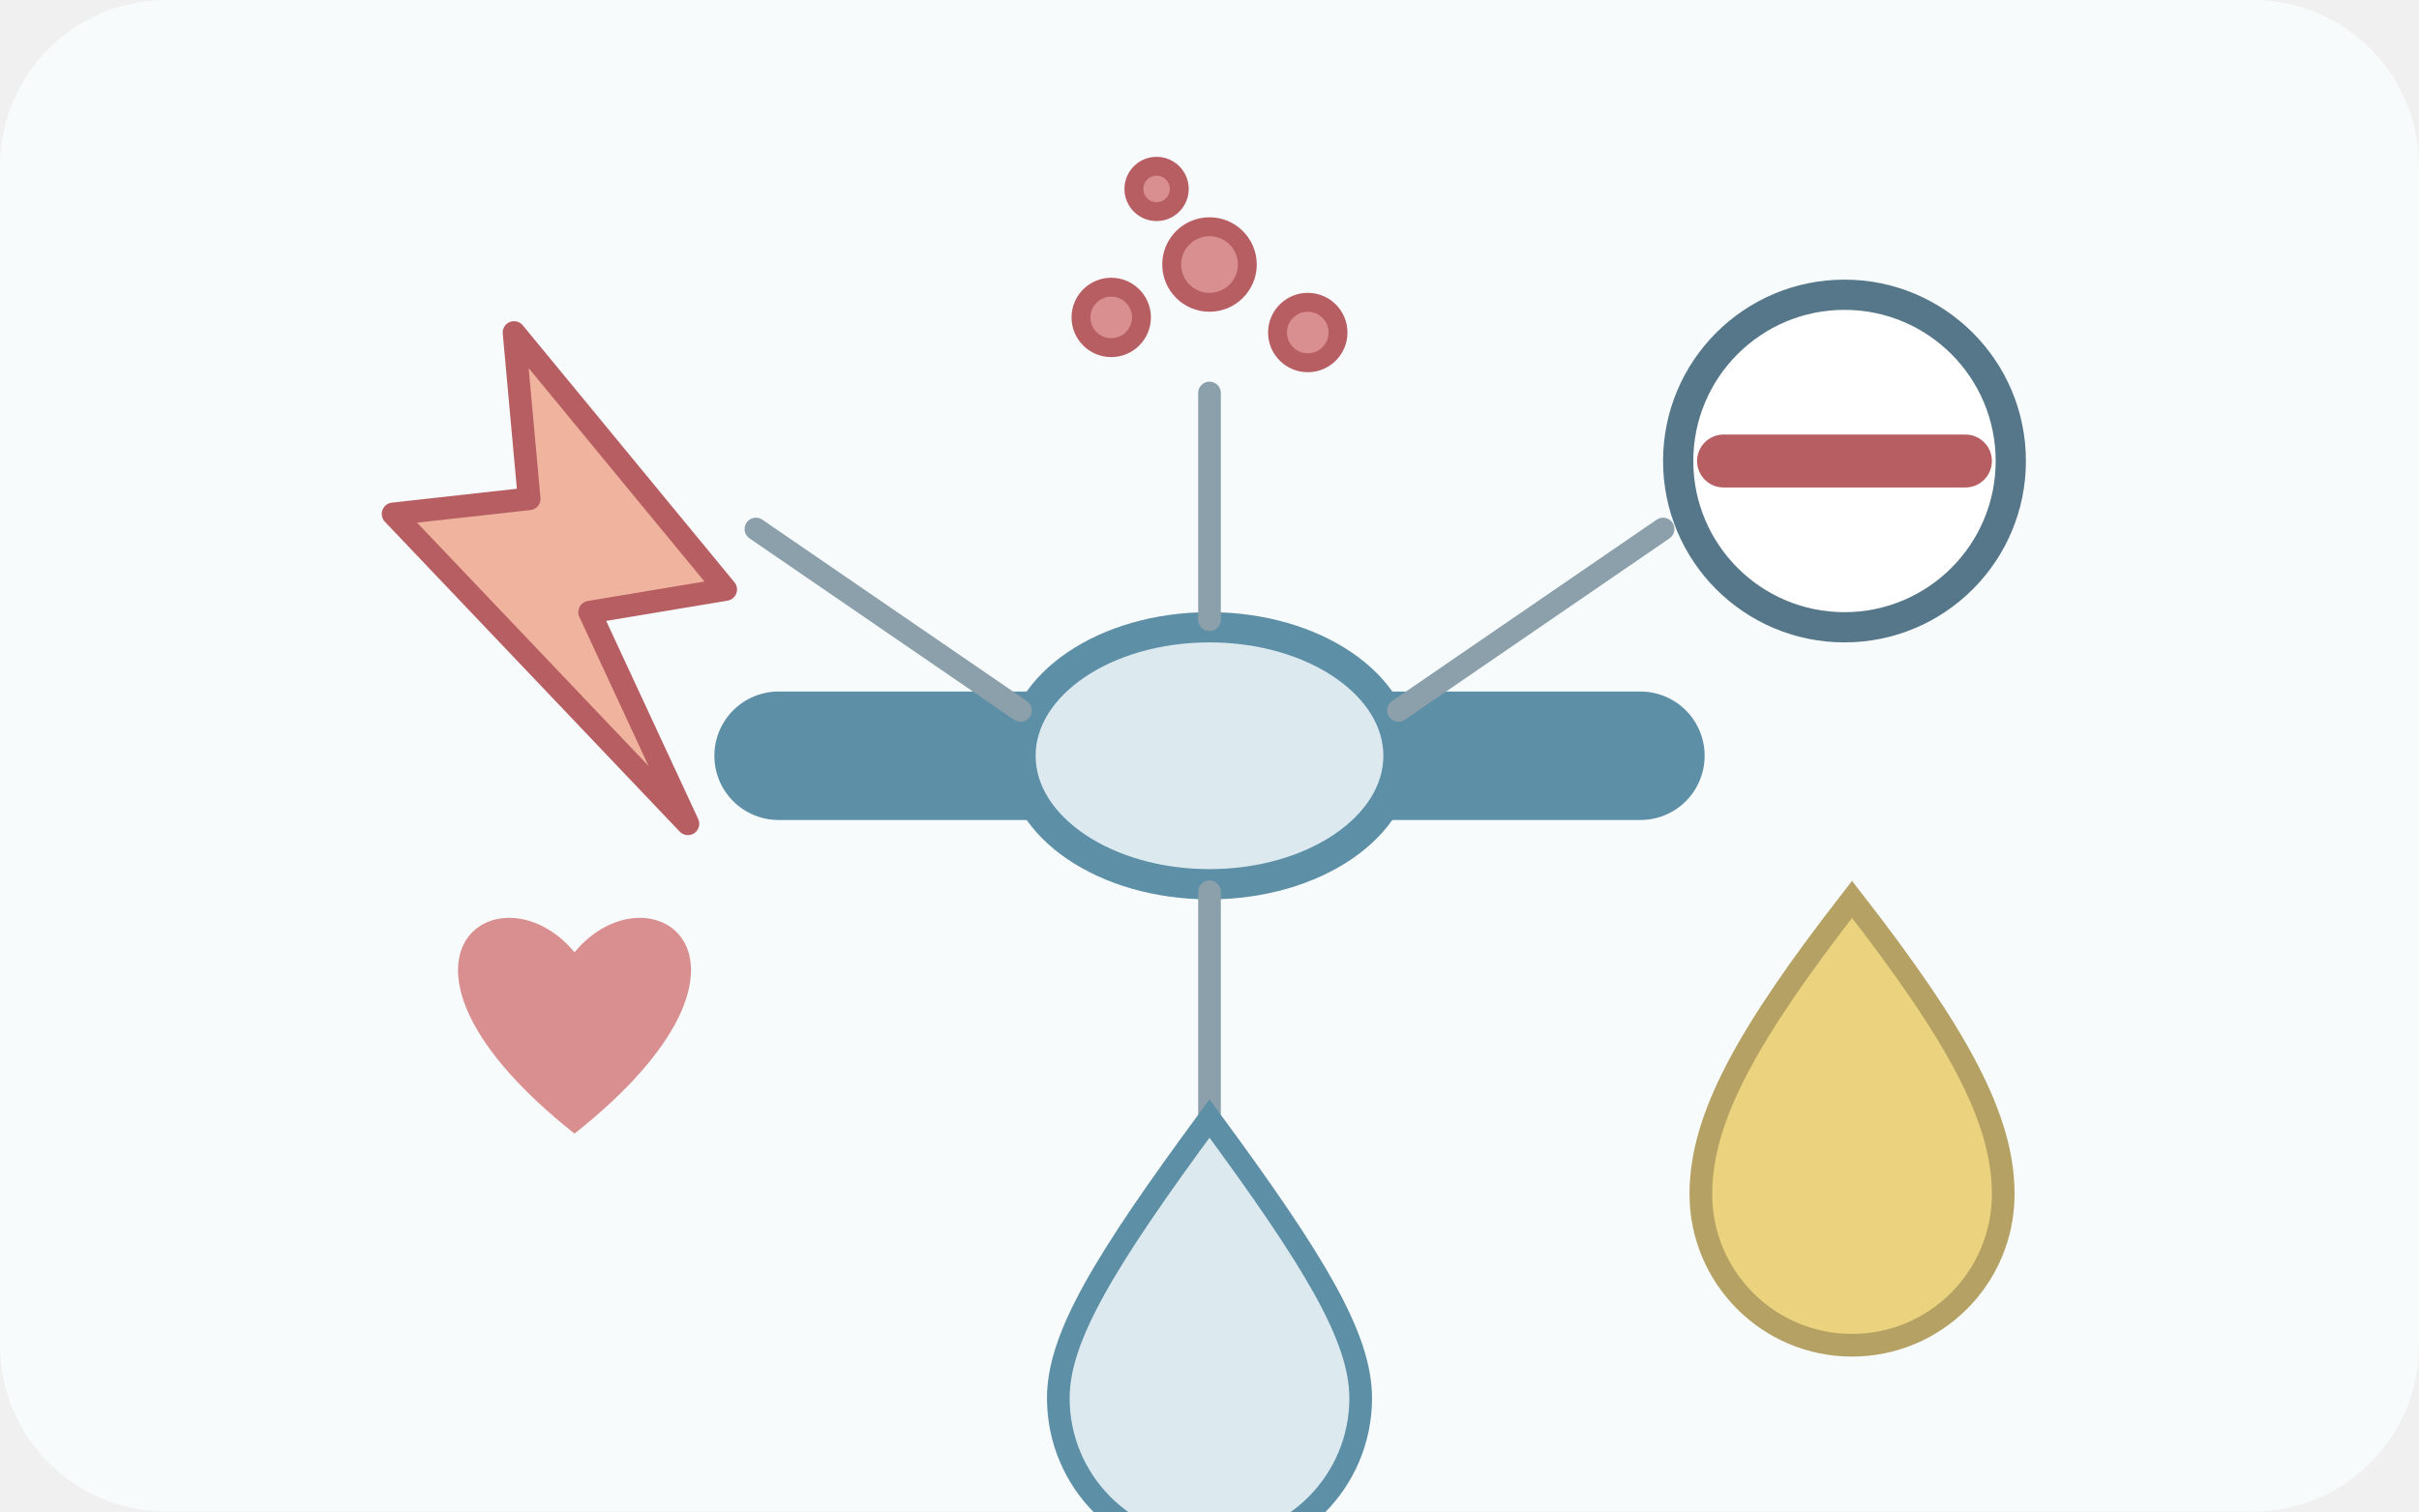
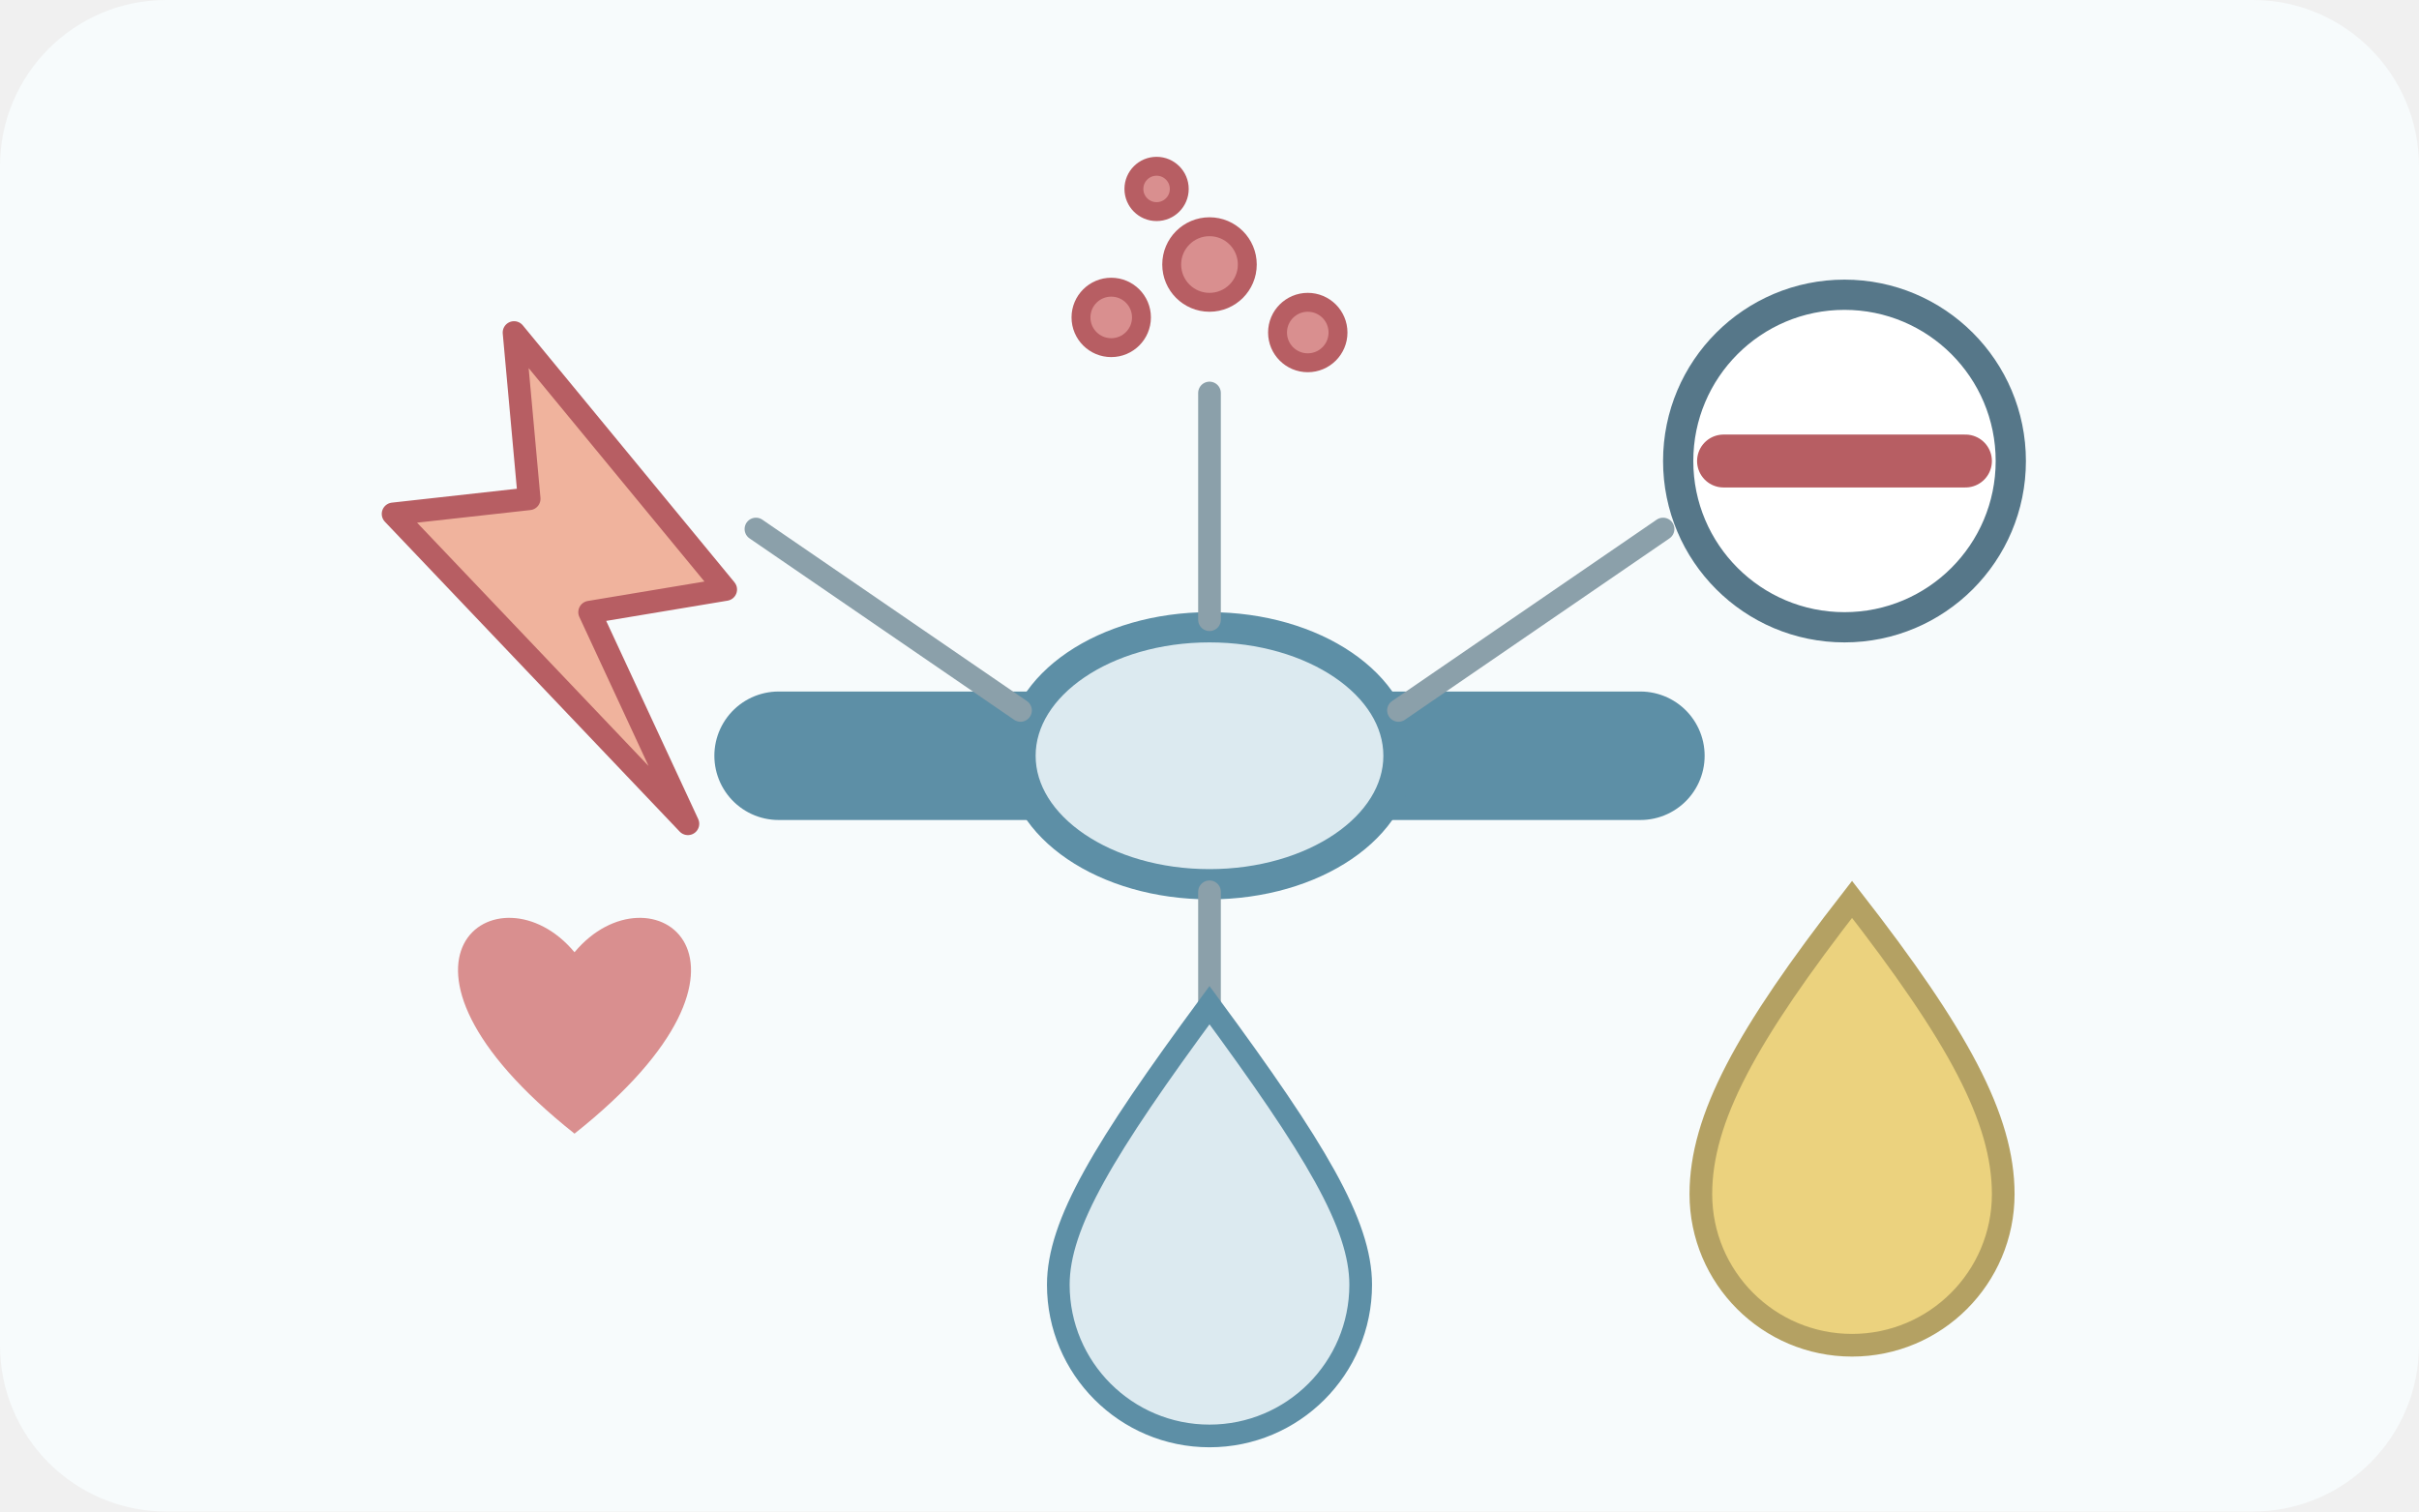
<svg xmlns="http://www.w3.org/2000/svg" viewBox="0 0 320 200" role="img" aria-labelledby="title desc">
  <rect width="320" height="200" rx="22" fill="#f7fbfc" />
  <path d="M103 100h114" stroke="#5d8fa6" stroke-linecap="round" stroke-width="17" />
  <ellipse cx="160" cy="100" rx="25" ry="17" fill="#dceaf0" stroke="#5d8fa6" stroke-width="4" />
  <path d="M160 82V52M160 118v30M135 94l-35-24M185 94l35-24" stroke="#8ba0aa" stroke-linecap="round" stroke-width="3" />
  <g fill="#d98f8f" stroke="#b75e63" stroke-width="2.5">
    <circle cx="160" cy="35" r="5" />
    <circle cx="147" cy="42" r="4" />
    <circle cx="173" cy="44" r="4" />
    <circle cx="153" cy="25" r="3" />
  </g>
  <path d="M68 44 96 78 78 81l13 28-39-41 18-2Z" fill="#f0b39d" stroke="#b75e63" stroke-linejoin="round" stroke-width="3" />
  <circle cx="244" cy="61" r="22" fill="#fff" stroke="#567789" stroke-width="4" />
  <path d="M228 61h32" stroke="#b75e63" stroke-linecap="round" stroke-width="7" />
-   <path d="M160 148c14 19 20 29 20 37a20 20 0 1 1-40 0c0-8 6-18 20-37Z" fill="#dceaf0" stroke="#5d8fa6" stroke-width="3" />
+   <path d="M160 133c14 19 20 29 20 37a20 20 0 1 1-40 0c0-8 6-18 20-37Z" fill="#dceaf0" stroke="#5d8fa6" stroke-width="3" />
  <path d="M245 119c14 18 20 29 20 39a20 20 0 1 1-40 0c0-10 6-21 20-39Z" fill="#e8c85f" opacity=".8" stroke="#a48b3d" stroke-width="3" />
  <path d="M76 126c10-12 29 1 0 24-29-23-10-36 0-24Z" fill="#d98f8f" />
</svg>
